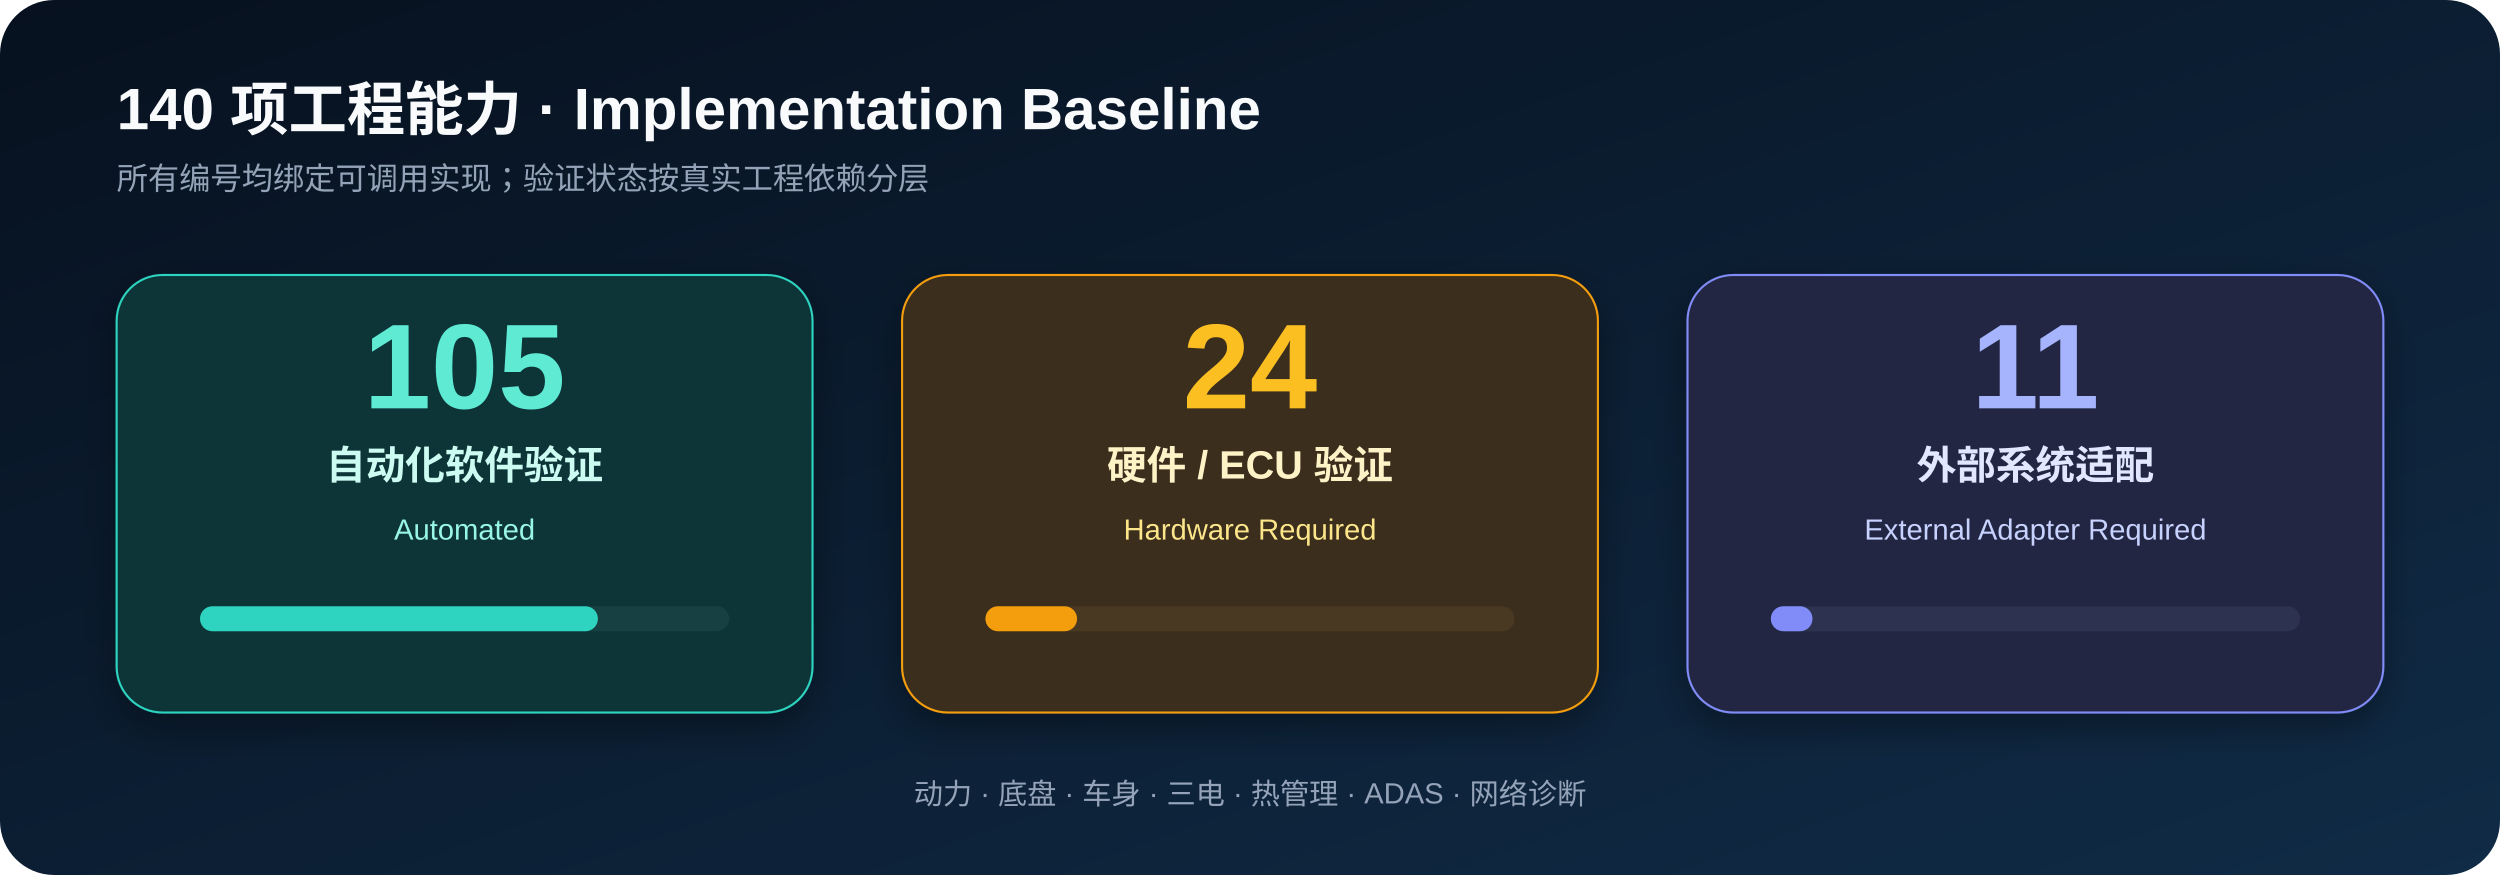
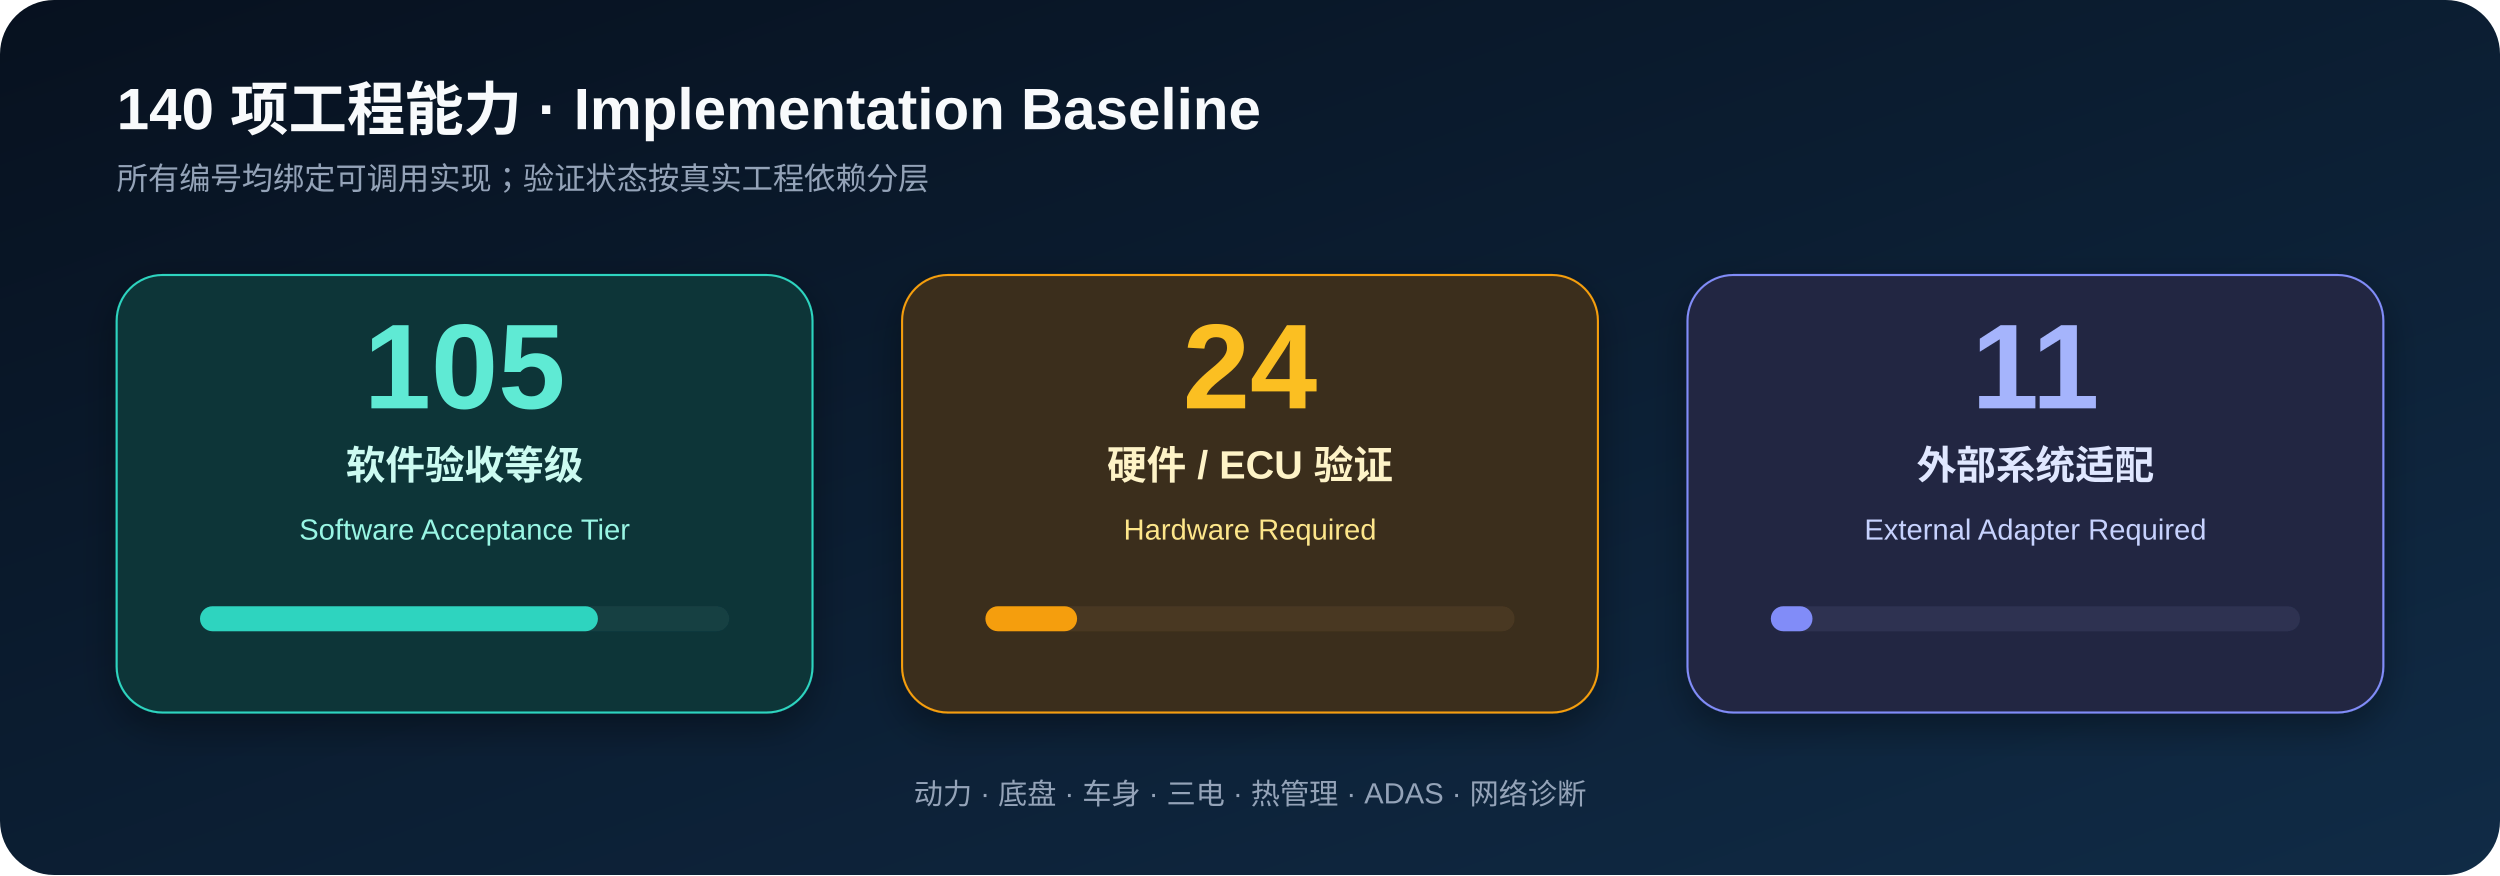
<svg xmlns="http://www.w3.org/2000/svg" width="1200" height="420" viewBox="0 0 1200 420">
  <defs>
    <linearGradient id="background" x1="0" y1="0" x2="1" y2="1">
      <stop offset="0" stop-color="#07111f" />
      <stop offset="1" stop-color="#102b46" />
    </linearGradient>
    <filter id="shadow">
      <feDropShadow dx="0" dy="7" stdDeviation="9" flood-opacity=".35" />
    </filter>
  </defs>
  <rect width="1200" height="420" rx="26" fill="url(#background)" />
  <text x="56" y="62" fill="#f8fafc" font-family="Segoe UI,Arial,sans-serif" font-size="28" font-weight="700">140 项工程能力 · Implementation Baseline</text>
  <text x="56" y="91" fill="#94a3b8" font-family="Segoe UI,Arial,sans-serif" font-size="15">所有编号均绑定可调用实现；验证状态按真实工程依赖分层</text>
  <g filter="url(#shadow)">
    <rect x="56" y="132" width="334" height="210" rx="22" fill="#0c3539" stroke="#2dd4bf" />
    <text x="223" y="196" text-anchor="middle" fill="#5eead4" font-family="Segoe UI,Arial,sans-serif" font-size="58" font-weight="800">105</text>
-     <text x="223" y="230" text-anchor="middle" fill="#ccfbf1" font-family="Segoe UI,Arial,sans-serif" font-size="19" font-weight="700">自动化软件验证</text>
-     <text x="223" y="259" text-anchor="middle" fill="#99f6e4" font-family="Segoe UI,Arial,sans-serif" font-size="14">Automated</text>
+     <text x="223" y="230" text-anchor="middle" fill="#ccfbf1" font-family="Segoe UI,Arial,sans-serif" font-size="19" font-weight="700">软件验收等级</text>
+     <text x="223" y="259" text-anchor="middle" fill="#99f6e4" font-family="Segoe UI,Arial,sans-serif" font-size="14">Software Acceptance Tier</text>
    <rect x="96" y="291" width="254" height="12" rx="6" fill="#153f43" />
    <rect x="96" y="291" width="191" height="12" rx="6" fill="#2dd4bf" />
    <rect x="433" y="132" width="334" height="210" rx="22" fill="#3a2d1d" stroke="#f59e0b" />
    <text x="600" y="196" text-anchor="middle" fill="#fbbf24" font-family="Segoe UI,Arial,sans-serif" font-size="58" font-weight="800">24</text>
    <text x="600" y="230" text-anchor="middle" fill="#fef3c7" font-family="Segoe UI,Arial,sans-serif" font-size="19" font-weight="700">硬件 / ECU 验证</text>
    <text x="600" y="259" text-anchor="middle" fill="#fde68a" font-family="Segoe UI,Arial,sans-serif" font-size="14">Hardware Required</text>
    <rect x="473" y="291" width="254" height="12" rx="6" fill="#4a3821" />
    <rect x="473" y="291" width="44" height="12" rx="6" fill="#f59e0b" />
    <rect x="810" y="132" width="334" height="210" rx="22" fill="#222743" stroke="#818cf8" />
    <text x="977" y="196" text-anchor="middle" fill="#a5b4fc" font-family="Segoe UI,Arial,sans-serif" font-size="58" font-weight="800">11</text>
    <text x="977" y="230" text-anchor="middle" fill="#e0e7ff" font-family="Segoe UI,Arial,sans-serif" font-size="19" font-weight="700">外部系统适配</text>
    <text x="977" y="259" text-anchor="middle" fill="#c7d2fe" font-family="Segoe UI,Arial,sans-serif" font-size="14">External Adapter Required</text>
    <rect x="850" y="291" width="254" height="12" rx="6" fill="#2d3151" />
    <rect x="850" y="291" width="20" height="12" rx="6" fill="#818cf8" />
  </g>
  <text x="600" y="386" text-anchor="middle" fill="#94a3b8" font-family="Segoe UI,Arial,sans-serif" font-size="14">动力 · 底盘 · 车身 · 三电 · 热管理 · ADAS · 网络诊断</text>
</svg>
